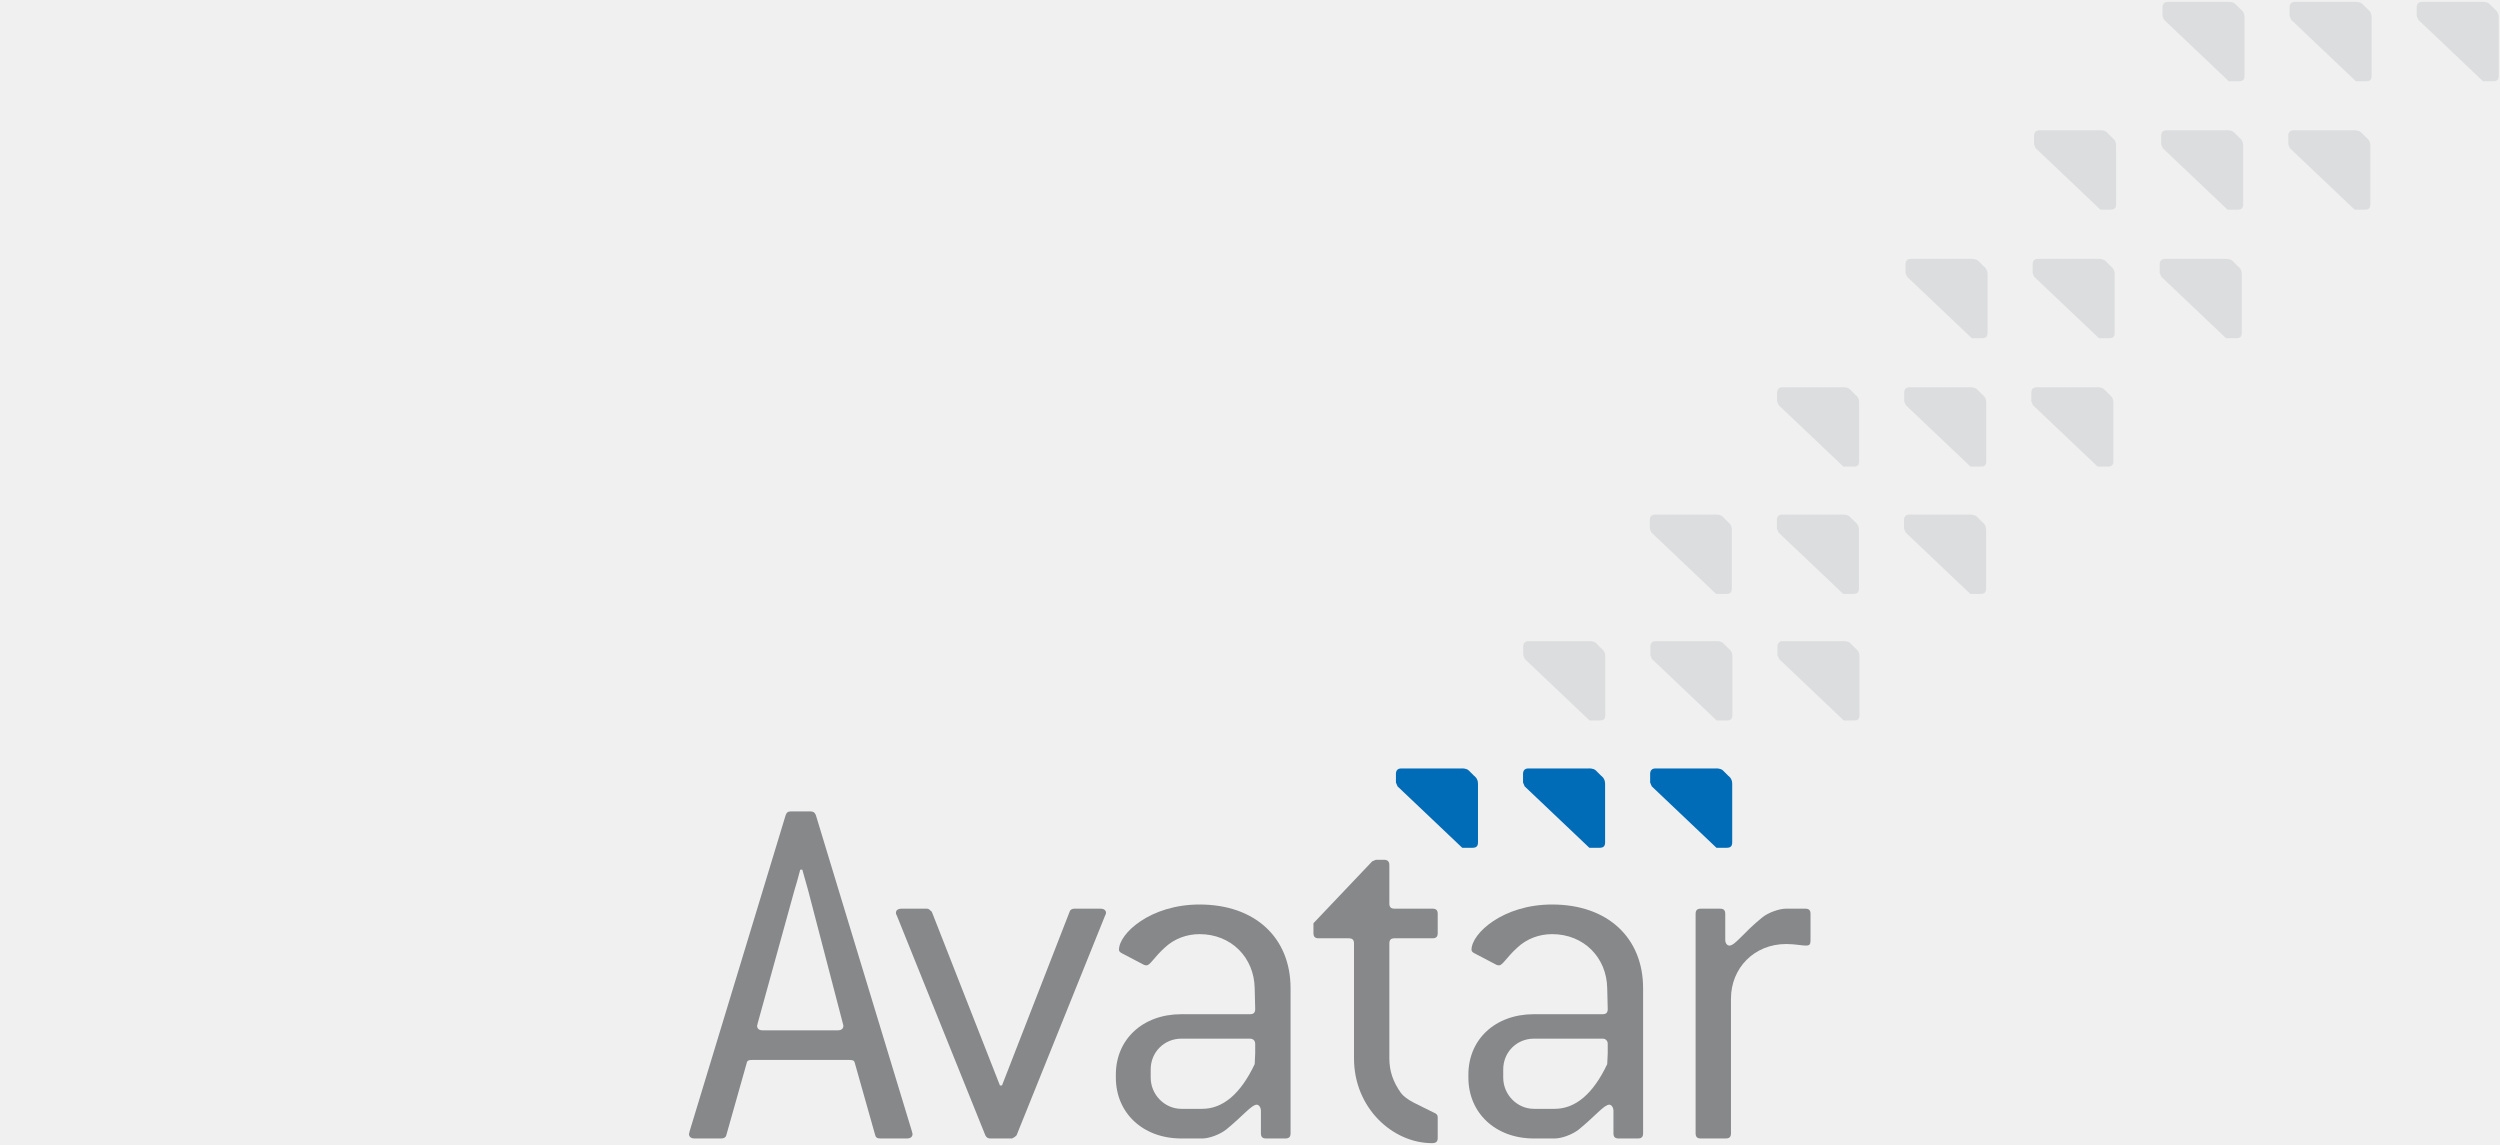
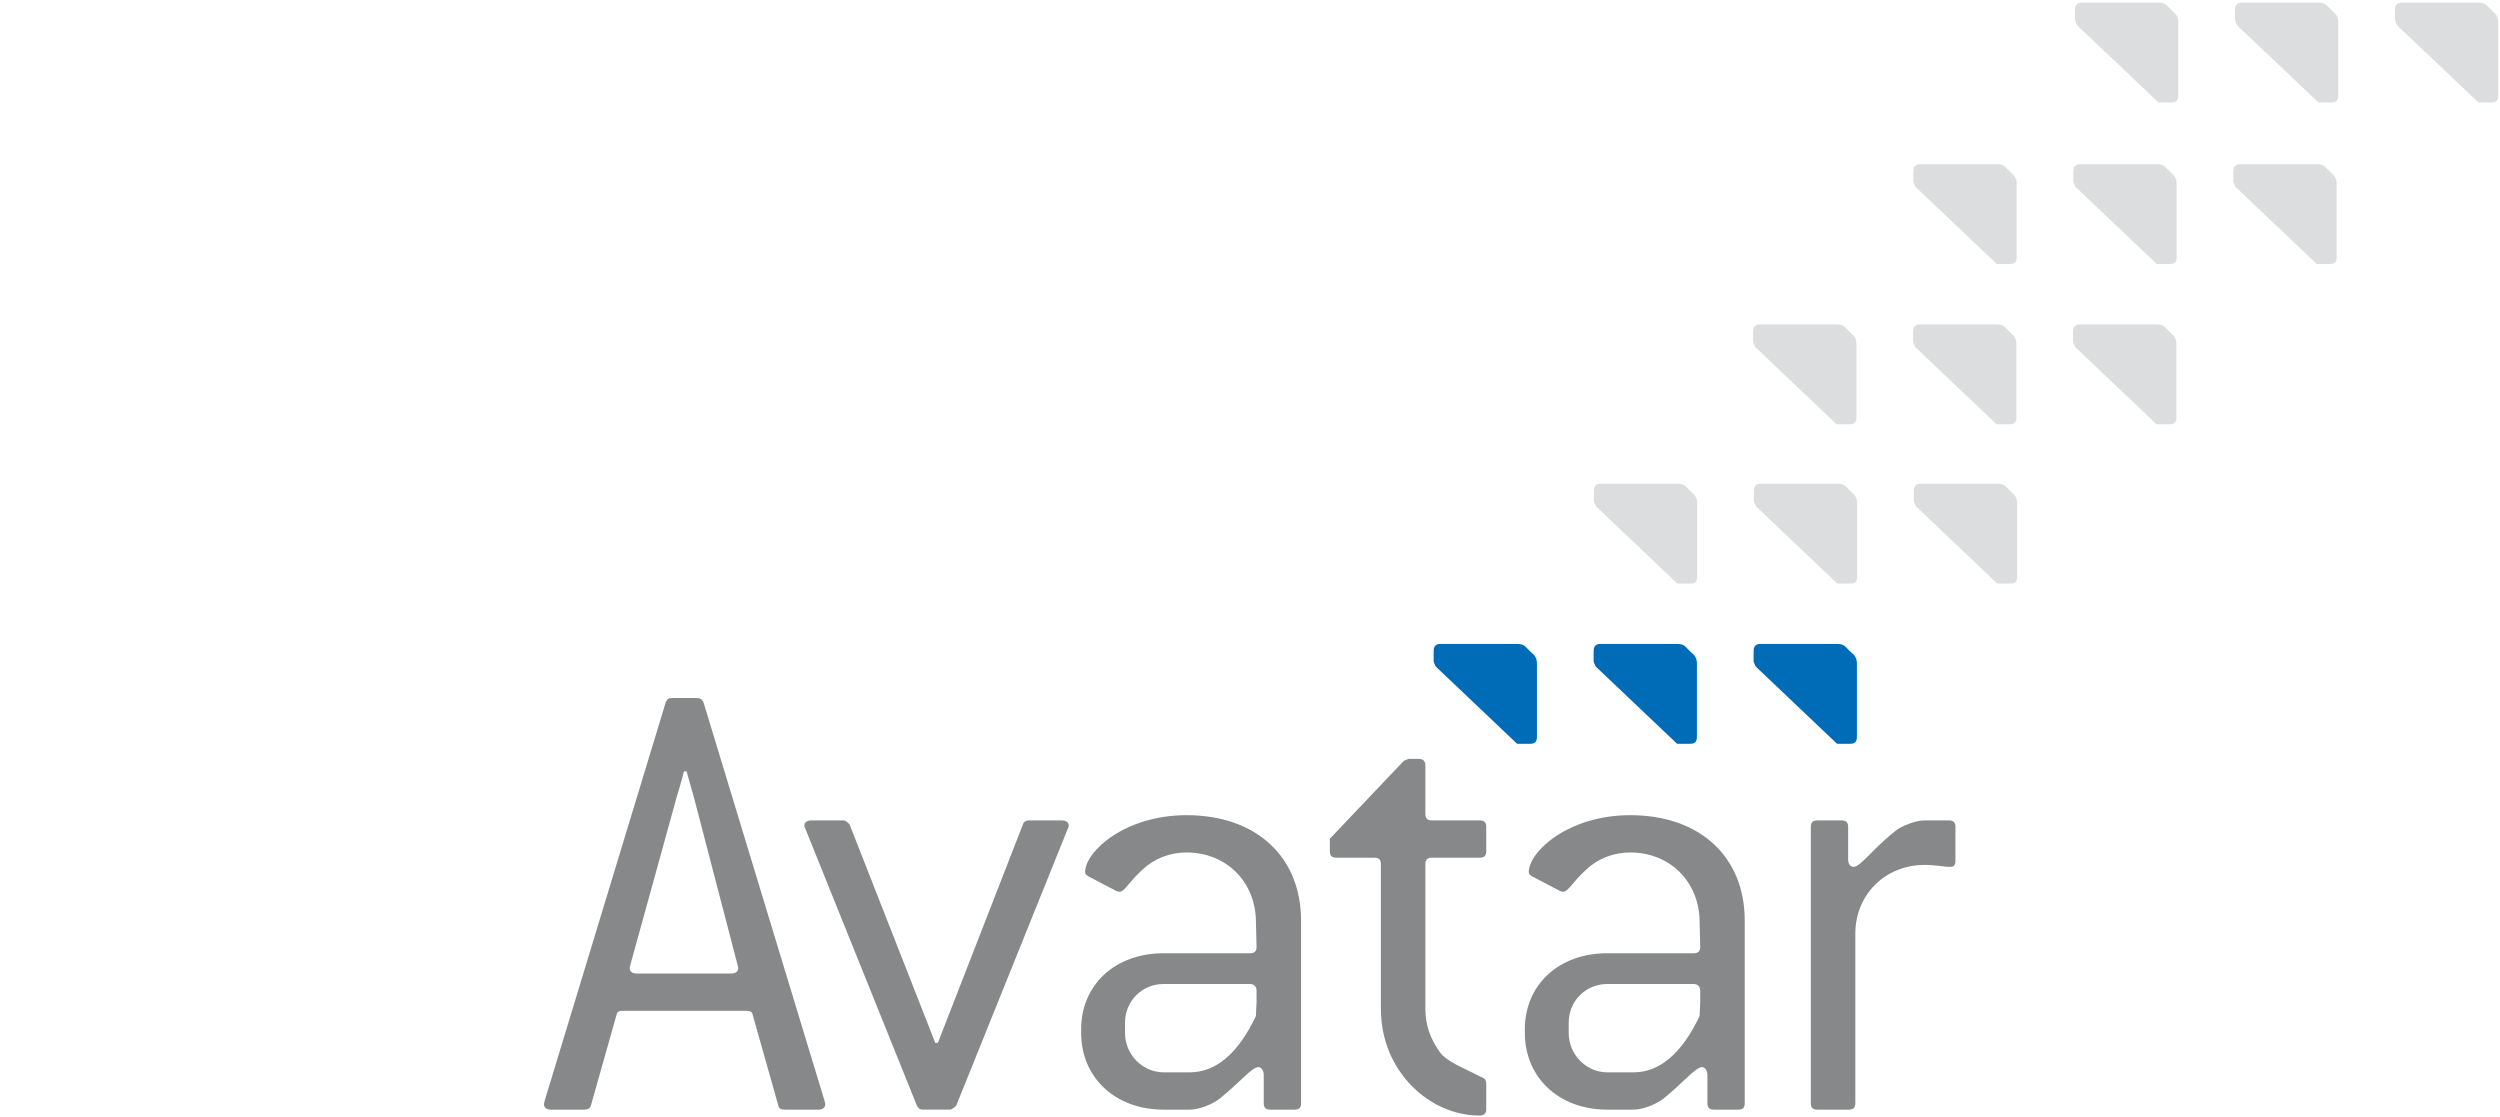
- <svg xmlns="http://www.w3.org/2000/svg" width="662px" height="303px" viewBox="0 0 662 303" version="1.1">
+ <svg xmlns="http://www.w3.org/2000/svg" width="526px" height="235px" viewBox="0 0 526 235" version="1.1" style="background: #FFFFFF;">
  <defs />
  <g id="Page-1" stroke="none" stroke-width="1" fill="none" fill-rule="evenodd">
-     <g id="avatar-logo-plus" fill-rule="nonzero">
-       <g id="Group" transform="translate(369, 203)" fill="#006CB7">
-         <path d="M21.351,2.447 L19.938,1.033 C19.321,0.414 18.123,0.481 18.123,0.481 L2.08,0.481 C1.072,0.481 0.642,1.059 0.642,1.92 L0.642,4.226 L1.072,5.232 L18.199,21.492 L20.931,21.492 C21.939,21.492 22.371,21.063 22.371,20.055 L22.371,4.515 C22.371,3.063 21.351,2.447 21.351,2.447" id="Shape" />
-         <path d="M55.01,2.447 L53.594,1.033 C52.979,0.414 51.782,0.481 51.782,0.481 L35.739,0.481 C34.731,0.481 34.301,1.059 34.301,1.92 L34.301,4.226 L34.731,5.232 L51.858,21.492 L54.59,21.492 C55.598,21.492 56.028,21.063 56.028,20.055 L56.028,4.515 C56.027,3.063 55.01,2.447 55.01,2.447" id="Shape" />
-         <path d="M88.667,2.447 L87.255,1.033 C86.634,0.414 85.44,0.481 85.44,0.481 L69.397,0.481 C68.392,0.481 67.958,1.059 67.958,1.92 L67.958,4.226 L68.393,5.232 L85.517,21.492 L88.252,21.492 C89.258,21.492 89.69,21.063 89.69,20.055 L89.69,4.515 C89.688,3.063 88.667,2.447 88.667,2.447" id="Shape" />
+     <g id="Tablet">
+       <g id="Group-3">
+         <rect id="Rectangle" fill="#FFFFFF" x="0" y="0" width="526" height="235" />
+         <g id="Group-2" transform="translate(114, 0)" fill-rule="nonzero">
+           <g id="Group" transform="translate(187, 135)" fill="#006CB7">
+             <path d="M21.351,2.447 L19.938,1.033 C19.321,0.414 18.123,0.481 18.123,0.481 L2.08,0.481 C1.072,0.481 0.642,1.059 0.642,1.92 L0.642,4.226 L1.072,5.232 L18.199,21.492 L20.931,21.492 C21.939,21.492 22.371,21.063 22.371,20.055 L22.371,4.515 C22.371,3.063 21.351,2.447 21.351,2.447" id="Shape" />
+             <path d="M55.01,2.447 L53.594,1.033 C52.979,0.414 51.782,0.481 51.782,0.481 L35.739,0.481 C34.731,0.481 34.301,1.059 34.301,1.92 L34.301,4.226 L34.731,5.232 L51.858,21.492 L54.59,21.492 C55.598,21.492 56.028,21.063 56.028,20.055 L56.028,4.515 C56.027,3.063 55.01,2.447 55.01,2.447" id="Shape" />
+             <path d="M88.667,2.447 L87.255,1.033 C86.634,0.414 85.44,0.481 85.44,0.481 L69.397,0.481 C68.392,0.481 67.958,1.059 67.958,1.92 L67.958,4.226 L68.393,5.232 L85.517,21.492 L88.252,21.492 C89.258,21.492 89.69,21.063 89.69,20.055 L89.69,4.515 C89.688,3.063 88.667,2.447 88.667,2.447" id="Shape" />
+           </g>
+           <g id="Group" transform="translate(221, 101)" fill="#DCDDDE">
+             <path d="M21.063,2.734 L19.65,1.32 C19.033,0.701 17.835,0.768 17.835,0.768 L1.792,0.768 C0.784,0.768 0.354,1.346 0.354,2.207 L0.354,4.513 L0.784,5.519 L17.911,21.779 L20.643,21.779 C21.651,21.779 22.083,21.35 22.083,20.342 L22.083,4.802 C22.084,3.351 21.063,2.734 21.063,2.734" id="Shape" />
+             <path d="M54.723,2.734 L53.307,1.32 C52.692,0.701 51.495,0.768 51.495,0.768 L35.452,0.768 C34.444,0.768 34.014,1.346 34.014,2.207 L34.014,4.513 L34.444,5.519 L51.571,21.779 L54.303,21.779 C55.311,21.779 55.741,21.35 55.741,20.342 L55.741,4.802 C55.74,3.351 54.723,2.734 54.723,2.734" id="Shape" />
+             <path d="M88.38,2.734 L86.968,1.32 C86.347,0.701 85.153,0.768 85.153,0.768 L69.11,0.768 C68.105,0.768 67.671,1.346 67.671,2.207 L67.671,4.513 L68.106,5.519 L85.23,21.779 L87.965,21.779 C88.971,21.779 89.403,21.35 89.403,20.342 L89.403,4.802 C89.401,3.351 88.38,2.734 88.38,2.734" id="Shape" />
+           </g>
+           <g id="Group" transform="translate(254, 68)" fill="#DCDDDE">
+             <path d="M21.572,2.225 L20.159,0.811 C19.542,0.192 18.344,0.259 18.344,0.259 L2.301,0.259 C1.293,0.259 0.863,0.837 0.863,1.698 L0.863,4.004 L1.293,5.01 L18.42,21.27 L21.152,21.27 C22.16,21.27 22.592,20.841 22.592,19.833 L22.592,4.293 C22.593,2.842 21.572,2.225 21.572,2.225" id="Shape" />
+             <path d="M55.231,2.225 L53.815,0.811 C53.2,0.192 52.003,0.259 52.003,0.259 L35.96,0.259 C34.952,0.259 34.522,0.837 34.522,1.698 L34.522,4.004 L34.952,5.01 L52.079,21.27 L54.811,21.27 C55.819,21.27 56.249,20.841 56.249,19.833 L56.249,4.293 C56.249,2.842 55.231,2.225 55.231,2.225" id="Shape" />
+             <path d="M88.889,2.225 L87.477,0.811 C86.856,0.192 85.662,0.259 85.662,0.259 L69.619,0.259 C68.614,0.259 68.18,0.837 68.18,1.698 L68.18,4.004 L68.615,5.01 L85.739,21.27 L88.474,21.27 C89.48,21.27 89.912,20.841 89.912,19.833 L89.912,4.293 C89.91,2.842 88.889,2.225 88.889,2.225" id="Shape" />
+           </g>
+           <g id="Group" transform="translate(288, 34)" fill="#DCDDDE">
+             <path d="M21.285,2.513 L19.872,1.099 C19.255,0.48 18.057,0.547 18.057,0.547 L2.014,0.547 C1.006,0.547 0.576,1.125 0.576,1.986 L0.576,4.292 L1.006,5.298 L18.133,21.558 L20.865,21.558 C21.873,21.558 22.305,21.129 22.305,20.121 L22.305,4.581 C22.306,3.129 21.285,2.513 21.285,2.513" id="Shape" />
+             <path d="M54.944,2.513 L53.528,1.099 C52.913,0.48 51.716,0.547 51.716,0.547 L35.673,0.547 C34.665,0.547 34.235,1.125 34.235,1.986 L34.235,4.292 L34.665,5.298 L51.792,21.558 L54.524,21.558 C55.532,21.558 55.962,21.129 55.962,20.121 L55.962,4.581 C55.962,3.129 54.944,2.513 54.944,2.513" id="Shape" />
+             <path d="M88.602,2.513 L87.19,1.099 C86.569,0.48 85.375,0.547 85.375,0.547 L69.332,0.547 C68.327,0.547 67.893,1.125 67.893,1.986 L67.893,4.292 L68.328,5.298 L85.452,21.558 L88.187,21.558 C89.193,21.558 89.625,21.129 89.625,20.121 L89.625,4.581 C89.623,3.129 88.602,2.513 88.602,2.513" id="Shape" />
+           </g>
+           <g id="Group" transform="translate(322, 0)" fill="#DCDDDE">
+             <path d="M21.285,2.513 L19.872,1.099 C19.255,0.48 18.057,0.547 18.057,0.547 L2.014,0.547 C1.006,0.547 0.576,1.125 0.576,1.986 L0.576,4.292 L1.006,5.298 L18.133,21.558 L20.865,21.558 C21.873,21.558 22.305,21.129 22.305,20.121 L22.305,4.581 C22.306,3.129 21.285,2.513 21.285,2.513" id="Shape" />
+             <path d="M54.944,2.513 L53.528,1.099 C52.913,0.48 51.716,0.547 51.716,0.547 L35.673,0.547 C34.665,0.547 34.235,1.125 34.235,1.986 L34.235,4.292 L34.665,5.298 L51.792,21.558 L54.524,21.558 C55.532,21.558 55.962,21.129 55.962,20.121 L55.962,4.581 C55.962,3.129 54.944,2.513 54.944,2.513" id="Shape" />
+             <path d="M88.602,2.513 L87.19,1.099 C86.569,0.48 85.375,0.547 85.375,0.547 L69.332,0.547 C68.327,0.547 67.893,1.125 67.893,1.986 L67.893,4.292 L68.328,5.298 L85.452,21.558 L88.187,21.558 C89.193,21.558 89.625,21.129 89.625,20.121 L89.625,4.581 C89.623,3.129 88.602,2.513 88.602,2.513" id="Shape" />
+           </g>
+           <path d="M59.644,232.227 C59.644,233.055 59.093,233.469 58.127,233.469 L51.107,233.469 C50.28,233.469 49.866,233.192 49.729,232.502 L44.362,213.505 C44.22,212.817 43.809,212.678 42.985,212.678 L17.1,212.678 C16.271,212.678 15.86,212.817 15.724,213.505 L10.353,232.502 C10.217,233.191 9.665,233.469 8.975,233.469 L1.954,233.469 C0.99,233.469 0.44,233.055 0.44,232.227 C0.44,232.092 0.577,231.952 0.577,231.678 L26.049,147.831 C26.324,147.142 26.599,146.866 27.427,146.866 L32.657,146.866 C33.343,146.866 33.762,147.142 34.034,147.831 L59.505,231.678 C59.505,231.951 59.644,232.092 59.644,232.227 L59.644,232.227 Z M31.969,167.657 C31.83,167.106 31.281,165.316 30.456,162.29 L29.903,162.29 C29.352,164.491 28.803,166.28 28.389,167.657 L18.614,203.042 C18.614,203.314 18.476,203.456 18.476,203.591 C18.476,204.419 19.026,204.832 19.989,204.832 L39.816,204.832 C40.779,204.832 41.33,204.419 41.33,203.591 C41.33,203.456 41.193,203.179 41.193,203.042 L31.969,167.657 Z" id="Shape" fill="#86888A" />
+           <path d="M87.182,232.641 C86.771,233.053 86.358,233.329 85.944,233.467 L80.163,233.467 C79.613,233.467 79.199,233.194 78.922,232.641 L55.518,174.54 C55.379,174.265 55.244,173.991 55.244,173.716 C55.244,173.028 55.793,172.616 56.757,172.616 L63.502,172.616 C63.913,172.616 64.333,173.028 64.743,173.439 L82.78,219.424 L83.329,219.424 L101.229,173.439 C101.364,172.889 101.917,172.616 102.467,172.616 L109.35,172.616 C110.315,172.616 110.868,173.028 110.868,173.716 C110.868,173.991 110.728,174.265 110.59,174.54 L87.182,232.641 Z" id="Shape" fill="#86888A" />
+           <path d="M158.364,233.469 L153.268,233.469 C152.307,233.469 151.891,233.055 151.891,232.092 L151.891,226.17 C151.891,225.207 151.34,224.518 150.793,224.518 C149.413,224.518 147.072,227.547 142.668,231.127 C140.877,232.502 138.122,233.469 136.337,233.469 L130.828,233.469 C120.5,233.469 113.477,226.582 113.477,217.362 L113.477,216.532 C113.477,207.31 120.499,200.562 130.828,200.562 L149,200.562 C149.963,200.562 150.377,200.15 150.377,199.189 L150.24,193.681 C150.102,185.556 144.046,179.359 135.645,179.359 C132.205,179.359 128.9,180.599 126.42,182.941 C123.528,185.556 122.563,187.621 121.605,187.621 C121.463,187.621 121.188,187.621 120.914,187.484 L115.133,184.455 C114.58,184.18 114.305,183.902 114.305,183.49 C114.305,179.222 122.564,171.513 135.646,171.513 C150.377,171.513 159.741,180.324 159.741,193.681 L159.741,232.093 C159.741,233.055 159.327,233.469 158.364,233.469 L158.364,233.469 Z M150.378,208.41 C150.378,207.585 149.828,207.034 149.001,207.034 L130.829,207.034 C126.285,207.034 122.706,210.612 122.706,215.157 L122.706,217.362 C122.706,221.905 126.422,225.62 130.829,225.62 L136.338,225.62 C141.842,225.62 146.524,221.63 150.241,213.781 L150.378,210.888 L150.378,208.41 Z" id="Shape" fill="#86888A" />
+           <path d="M197.191,234.706 C186.866,234.706 176.539,225.48 176.539,212.264 L176.539,181.838 C176.539,180.873 176.128,180.461 175.161,180.461 L167.178,180.461 C166.212,180.461 165.801,180.048 165.801,179.084 L165.801,176.469 L181.359,160.084 L182.323,159.672 L184.527,159.672 C185.353,159.672 185.9,160.084 185.9,161.047 L185.9,171.236 C185.9,172.199 186.314,172.615 187.277,172.615 L197.33,172.615 C198.291,172.615 198.708,173.027 198.708,173.991 L198.708,179.084 C198.708,180.048 198.291,180.461 197.33,180.461 L187.277,180.461 C186.314,180.461 185.9,180.873 185.9,181.838 L185.9,212.264 C185.9,215.568 186.867,218.459 188.927,221.353 C190.443,223.415 193.611,224.519 197.605,226.583 C198.291,226.856 198.708,227.134 198.708,227.958 L198.708,233.329 C198.707,234.294 198.29,234.706 197.191,234.706" id="Shape" fill="#86888A" />
+           <path d="M251.715,233.469 L246.619,233.469 C245.657,233.469 245.241,233.055 245.241,232.092 L245.241,226.17 C245.241,225.207 244.688,224.518 244.145,224.518 C242.763,224.518 240.42,227.547 236.019,231.127 C234.231,232.502 231.475,233.469 229.685,233.469 L224.178,233.469 C213.851,233.469 206.83,226.582 206.83,217.362 L206.83,216.532 C206.83,207.31 213.851,200.562 224.178,200.562 L242.353,200.562 C243.317,200.562 243.727,200.15 243.727,199.189 L243.592,193.681 C243.452,185.556 237.393,179.359 228.999,179.359 C225.553,179.359 222.248,180.599 219.771,182.941 C216.879,185.556 215.917,187.621 214.953,187.621 C214.814,187.621 214.539,187.621 214.262,187.484 L208.481,184.455 C207.93,184.18 207.654,183.902 207.654,183.49 C207.654,179.222 215.918,171.513 229,171.513 C243.728,171.513 253.092,180.324 253.092,193.681 L253.092,232.093 C253.092,233.055 252.681,233.469 251.715,233.469 L251.715,233.469 Z M243.728,208.41 C243.728,207.585 243.175,207.034 242.354,207.034 L224.179,207.034 C219.636,207.034 216.056,210.612 216.056,215.157 L216.056,217.362 C216.056,221.905 219.773,225.62 224.179,225.62 L229.686,225.62 C235.19,225.62 239.874,221.63 243.593,213.781 L243.728,210.888 L243.728,208.41 L243.728,208.41 Z" id="Shape" fill="#86888A" />
+           <path d="M296.189,182.389 C295.085,182.389 293.297,181.977 290.958,181.977 C282.558,181.977 276.362,188.309 276.362,196.432 L276.362,232.088 C276.362,233.053 275.949,233.469 274.985,233.469 L268.375,233.469 C267.415,233.469 266.997,233.053 266.997,232.088 L266.997,173.991 C266.997,173.028 267.415,172.616 268.375,172.616 L273.472,172.616 C274.435,172.616 274.849,173.028 274.849,173.991 L274.849,180.874 C274.849,181.837 275.398,182.39 275.95,182.39 C277.463,182.39 279.668,178.949 284.624,174.952 C286.139,173.714 289.031,172.616 290.959,172.616 L296.054,172.616 C297.013,172.616 297.426,173.028 297.426,173.991 L297.426,181.012 C297.425,182.113 297.149,182.389 296.189,182.389" id="Shape" fill="#86888A" />
+         </g>
      </g>
-       <g id="Group" transform="translate(403, 169)" fill="#DCDDDE">
-         <path d="M21.063,2.734 L19.65,1.32 C19.033,0.701 17.835,0.768 17.835,0.768 L1.792,0.768 C0.784,0.768 0.354,1.346 0.354,2.207 L0.354,4.513 L0.784,5.519 L17.911,21.779 L20.643,21.779 C21.651,21.779 22.083,21.35 22.083,20.342 L22.083,4.802 C22.084,3.351 21.063,2.734 21.063,2.734" id="Shape" />
-         <path d="M54.723,2.734 L53.307,1.32 C52.692,0.701 51.495,0.768 51.495,0.768 L35.452,0.768 C34.444,0.768 34.014,1.346 34.014,2.207 L34.014,4.513 L34.444,5.519 L51.571,21.779 L54.303,21.779 C55.311,21.779 55.741,21.35 55.741,20.342 L55.741,4.802 C55.74,3.351 54.723,2.734 54.723,2.734" id="Shape" />
-         <path d="M88.38,2.734 L86.968,1.32 C86.347,0.701 85.153,0.768 85.153,0.768 L69.11,0.768 C68.105,0.768 67.671,1.346 67.671,2.207 L67.671,4.513 L68.106,5.519 L85.23,21.779 L87.965,21.779 C88.971,21.779 89.403,21.35 89.403,20.342 L89.403,4.802 C89.401,3.351 88.38,2.734 88.38,2.734" id="Shape" />
-       </g>
-       <g id="Group" transform="translate(436, 136)" fill="#DCDDDE">
-         <path d="M21.572,2.225 L20.159,0.811 C19.542,0.192 18.344,0.259 18.344,0.259 L2.301,0.259 C1.293,0.259 0.863,0.837 0.863,1.698 L0.863,4.004 L1.293,5.01 L18.42,21.27 L21.152,21.27 C22.16,21.27 22.592,20.841 22.592,19.833 L22.592,4.293 C22.593,2.842 21.572,2.225 21.572,2.225" id="Shape" />
-         <path d="M55.231,2.225 L53.815,0.811 C53.2,0.192 52.003,0.259 52.003,0.259 L35.96,0.259 C34.952,0.259 34.522,0.837 34.522,1.698 L34.522,4.004 L34.952,5.01 L52.079,21.27 L54.811,21.27 C55.819,21.27 56.249,20.841 56.249,19.833 L56.249,4.293 C56.249,2.842 55.231,2.225 55.231,2.225" id="Shape" />
-         <path d="M88.889,2.225 L87.477,0.811 C86.856,0.192 85.662,0.259 85.662,0.259 L69.619,0.259 C68.614,0.259 68.18,0.837 68.18,1.698 L68.18,4.004 L68.615,5.01 L85.739,21.27 L88.474,21.27 C89.48,21.27 89.912,20.841 89.912,19.833 L89.912,4.293 C89.91,2.842 88.889,2.225 88.889,2.225" id="Shape" />
-       </g>
-       <g id="Group" transform="translate(470, 102)" fill="#DCDDDE">
-         <path d="M21.285,2.513 L19.872,1.099 C19.255,0.48 18.057,0.547 18.057,0.547 L2.014,0.547 C1.006,0.547 0.576,1.125 0.576,1.986 L0.576,4.292 L1.006,5.298 L18.133,21.558 L20.865,21.558 C21.873,21.558 22.305,21.129 22.305,20.121 L22.305,4.581 C22.306,3.129 21.285,2.513 21.285,2.513" id="Shape" />
-         <path d="M54.944,2.513 L53.528,1.099 C52.913,0.48 51.716,0.547 51.716,0.547 L35.673,0.547 C34.665,0.547 34.235,1.125 34.235,1.986 L34.235,4.292 L34.665,5.298 L51.792,21.558 L54.524,21.558 C55.532,21.558 55.962,21.129 55.962,20.121 L55.962,4.581 C55.962,3.129 54.944,2.513 54.944,2.513" id="Shape" />
-         <path d="M88.602,2.513 L87.19,1.099 C86.569,0.48 85.375,0.547 85.375,0.547 L69.332,0.547 C68.327,0.547 67.893,1.125 67.893,1.986 L67.893,4.292 L68.328,5.298 L85.452,21.558 L88.187,21.558 C89.193,21.558 89.625,21.129 89.625,20.121 L89.625,4.581 C89.623,3.129 88.602,2.513 88.602,2.513" id="Shape" />
-       </g>
-       <g id="Group" transform="translate(504, 68)" fill="#DCDDDE">
-         <path d="M21.285,2.513 L19.872,1.099 C19.255,0.48 18.057,0.547 18.057,0.547 L2.014,0.547 C1.006,0.547 0.576,1.125 0.576,1.986 L0.576,4.292 L1.006,5.298 L18.133,21.558 L20.865,21.558 C21.873,21.558 22.305,21.129 22.305,20.121 L22.305,4.581 C22.306,3.129 21.285,2.513 21.285,2.513" id="Shape" />
-         <path d="M54.944,2.513 L53.528,1.099 C52.913,0.48 51.716,0.547 51.716,0.547 L35.673,0.547 C34.665,0.547 34.235,1.125 34.235,1.986 L34.235,4.292 L34.665,5.298 L51.792,21.558 L54.524,21.558 C55.532,21.558 55.962,21.129 55.962,20.121 L55.962,4.581 C55.962,3.129 54.944,2.513 54.944,2.513" id="Shape" />
-         <path d="M88.602,2.513 L87.19,1.099 C86.569,0.48 85.375,0.547 85.375,0.547 L69.332,0.547 C68.327,0.547 67.893,1.125 67.893,1.986 L67.893,4.292 L68.328,5.298 L85.452,21.558 L88.187,21.558 C89.193,21.558 89.625,21.129 89.625,20.121 L89.625,4.581 C89.623,3.129 88.602,2.513 88.602,2.513" id="Shape" />
-       </g>
-       <g id="Group" transform="translate(538, 34)" fill="#DCDDDE">
-         <path d="M21.331,2.467 L19.918,1.053 C19.301,0.434 18.103,0.501 18.103,0.501 L2.06,0.501 C1.052,0.501 0.622,1.079 0.622,1.94 L0.622,4.246 L1.052,5.252 L18.179,21.512 L20.911,21.512 C21.919,21.512 22.351,21.083 22.351,20.075 L22.351,4.535 C22.352,3.083 21.331,2.467 21.331,2.467" id="Shape" />
-         <path d="M54.99,2.467 L53.574,1.053 C52.959,0.434 51.762,0.501 51.762,0.501 L35.719,0.501 C34.711,0.501 34.281,1.079 34.281,1.94 L34.281,4.246 L34.711,5.252 L51.838,21.512 L54.57,21.512 C55.578,21.512 56.008,21.083 56.008,20.075 L56.008,4.535 C56.008,3.083 54.99,2.467 54.99,2.467" id="Shape" />
-         <path d="M88.647,2.467 L87.235,1.053 C86.614,0.434 85.42,0.501 85.42,0.501 L69.377,0.501 C68.372,0.501 67.938,1.079 67.938,1.94 L67.938,4.246 L68.373,5.252 L85.497,21.512 L88.232,21.512 C89.238,21.512 89.67,21.083 89.67,20.075 L89.67,4.535 C89.669,3.083 88.647,2.467 88.647,2.467" id="Shape" />
-       </g>
-       <g id="Group" transform="translate(572, 0)" fill="#DCDDDE">
-         <path d="M21.331,2.467 L19.918,1.053 C19.301,0.434 18.103,0.501 18.103,0.501 L2.06,0.501 C1.052,0.501 0.622,1.079 0.622,1.94 L0.622,4.246 L1.052,5.252 L18.179,21.512 L20.911,21.512 C21.919,21.512 22.351,21.083 22.351,20.075 L22.351,4.535 C22.352,3.083 21.331,2.467 21.331,2.467" id="Shape" />
-         <path d="M54.99,2.467 L53.574,1.053 C52.959,0.434 51.762,0.501 51.762,0.501 L35.719,0.501 C34.711,0.501 34.281,1.079 34.281,1.94 L34.281,4.246 L34.711,5.252 L51.838,21.512 L54.57,21.512 C55.578,21.512 56.008,21.083 56.008,20.075 L56.008,4.535 C56.008,3.083 54.99,2.467 54.99,2.467" id="Shape" />
-         <path d="M88.647,2.467 L87.235,1.053 C86.614,0.434 85.42,0.501 85.42,0.501 L69.377,0.501 C68.372,0.501 67.938,1.079 67.938,1.94 L67.938,4.246 L68.373,5.252 L85.497,21.512 L88.232,21.512 C89.238,21.512 89.67,21.083 89.67,20.075 L89.67,4.535 C89.669,3.083 88.647,2.467 88.647,2.467" id="Shape" />
-       </g>
-       <path d="M241.644,300.227 C241.644,301.055 241.093,301.469 240.127,301.469 L233.107,301.469 C232.28,301.469 231.866,301.192 231.729,300.502 L226.362,281.505 C226.22,280.817 225.809,280.678 224.985,280.678 L199.1,280.678 C198.271,280.678 197.86,280.817 197.724,281.505 L192.353,300.502 C192.217,301.191 191.665,301.469 190.975,301.469 L183.954,301.469 C182.99,301.469 182.44,301.055 182.44,300.227 C182.44,300.092 182.577,299.952 182.577,299.678 L208.049,215.831 C208.324,215.142 208.599,214.866 209.427,214.866 L214.657,214.866 C215.343,214.866 215.762,215.142 216.034,215.831 L241.505,299.678 C241.505,299.951 241.644,300.092 241.644,300.227 L241.644,300.227 Z M213.969,235.657 C213.83,235.106 213.281,233.316 212.456,230.29 L211.903,230.29 C211.352,232.491 210.803,234.28 210.389,235.657 L200.614,271.042 C200.614,271.314 200.476,271.456 200.476,271.591 C200.476,272.419 201.026,272.832 201.989,272.832 L221.816,272.832 C222.779,272.832 223.33,272.419 223.33,271.591 C223.33,271.456 223.193,271.179 223.193,271.042 L213.969,235.657 Z" id="Shape" fill="#86888A" />
-       <path d="M269.182,300.641 C268.771,301.053 268.358,301.329 267.944,301.467 L262.163,301.467 C261.613,301.467 261.199,301.194 260.922,300.641 L237.518,242.54 C237.379,242.265 237.244,241.991 237.244,241.716 C237.244,241.028 237.793,240.616 238.757,240.616 L245.502,240.616 C245.913,240.616 246.333,241.028 246.743,241.439 L264.78,287.424 L265.329,287.424 L283.229,241.439 C283.364,240.889 283.917,240.616 284.467,240.616 L291.35,240.616 C292.315,240.616 292.868,241.028 292.868,241.716 C292.868,241.991 292.728,242.265 292.59,242.54 L269.182,300.641 Z" id="Shape" fill="#86888A" />
-       <path d="M340.364,301.469 L335.268,301.469 C334.307,301.469 333.891,301.055 333.891,300.092 L333.891,294.17 C333.891,293.207 333.34,292.518 332.793,292.518 C331.413,292.518 329.072,295.547 324.668,299.127 C322.877,300.502 320.122,301.469 318.337,301.469 L312.828,301.469 C302.5,301.469 295.477,294.582 295.477,285.362 L295.477,284.532 C295.477,275.31 302.499,268.562 312.828,268.562 L331,268.562 C331.963,268.562 332.377,268.15 332.377,267.189 L332.24,261.681 C332.102,253.556 326.046,247.359 317.645,247.359 C314.205,247.359 310.9,248.599 308.42,250.941 C305.528,253.556 304.563,255.621 303.605,255.621 C303.463,255.621 303.188,255.621 302.914,255.484 L297.133,252.455 C296.58,252.18 296.305,251.902 296.305,251.49 C296.305,247.222 304.564,239.513 317.646,239.513 C332.377,239.513 341.741,248.324 341.741,261.681 L341.741,300.093 C341.741,301.055 341.327,301.469 340.364,301.469 L340.364,301.469 Z M332.378,276.41 C332.378,275.585 331.828,275.034 331.001,275.034 L312.829,275.034 C308.285,275.034 304.706,278.612 304.706,283.157 L304.706,285.362 C304.706,289.905 308.422,293.62 312.829,293.62 L318.338,293.62 C323.842,293.62 328.524,289.63 332.241,281.781 L332.378,278.888 L332.378,276.41 Z" id="Shape" fill="#86888A" />
-       <path d="M379.191,302.706 C368.866,302.706 358.539,293.48 358.539,280.264 L358.539,249.838 C358.539,248.873 358.128,248.461 357.161,248.461 L349.178,248.461 C348.212,248.461 347.801,248.048 347.801,247.084 L347.801,244.469 L363.359,228.084 L364.323,227.672 L366.527,227.672 C367.353,227.672 367.9,228.084 367.9,229.047 L367.9,239.236 C367.9,240.199 368.314,240.615 369.277,240.615 L379.33,240.615 C380.291,240.615 380.708,241.027 380.708,241.991 L380.708,247.084 C380.708,248.048 380.291,248.461 379.33,248.461 L369.277,248.461 C368.314,248.461 367.9,248.873 367.9,249.838 L367.9,280.264 C367.9,283.568 368.867,286.459 370.927,289.353 C372.443,291.415 375.611,292.519 379.605,294.583 C380.291,294.856 380.708,295.134 380.708,295.958 L380.708,301.329 C380.707,302.294 380.29,302.706 379.191,302.706" id="Shape" fill="#86888A" />
-       <path d="M433.715,301.469 L428.619,301.469 C427.657,301.469 427.241,301.055 427.241,300.092 L427.241,294.17 C427.241,293.207 426.688,292.518 426.145,292.518 C424.763,292.518 422.42,295.547 418.019,299.127 C416.231,300.502 413.475,301.469 411.685,301.469 L406.178,301.469 C395.851,301.469 388.83,294.582 388.83,285.362 L388.83,284.532 C388.83,275.31 395.851,268.562 406.178,268.562 L424.353,268.562 C425.317,268.562 425.727,268.15 425.727,267.189 L425.592,261.681 C425.452,253.556 419.393,247.359 410.999,247.359 C407.553,247.359 404.248,248.599 401.771,250.941 C398.879,253.556 397.917,255.621 396.953,255.621 C396.814,255.621 396.539,255.621 396.262,255.484 L390.481,252.455 C389.93,252.18 389.654,251.902 389.654,251.49 C389.654,247.222 397.918,239.513 411,239.513 C425.728,239.513 435.092,248.324 435.092,261.681 L435.092,300.093 C435.092,301.055 434.681,301.469 433.715,301.469 L433.715,301.469 Z M425.728,276.41 C425.728,275.585 425.175,275.034 424.354,275.034 L406.179,275.034 C401.636,275.034 398.056,278.612 398.056,283.157 L398.056,285.362 C398.056,289.905 401.773,293.62 406.179,293.62 L411.686,293.62 C417.19,293.62 421.874,289.63 425.593,281.781 L425.728,278.888 L425.728,276.41 L425.728,276.41 Z" id="Shape" fill="#86888A" />
-       <path d="M478.189,250.389 C477.085,250.389 475.297,249.977 472.958,249.977 C464.558,249.977 458.362,256.309 458.362,264.432 L458.362,300.088 C458.362,301.053 457.949,301.469 456.985,301.469 L450.375,301.469 C449.415,301.469 448.997,301.053 448.997,300.088 L448.997,241.991 C448.997,241.028 449.415,240.616 450.375,240.616 L455.472,240.616 C456.435,240.616 456.849,241.028 456.849,241.991 L456.849,248.874 C456.849,249.837 457.398,250.39 457.95,250.39 C459.463,250.39 461.668,246.949 466.624,242.952 C468.139,241.714 471.031,240.616 472.959,240.616 L478.054,240.616 C479.013,240.616 479.426,241.028 479.426,241.991 L479.426,249.012 C479.425,250.113 479.149,250.389 478.189,250.389" id="Shape" fill="#86888A" />
    </g>
  </g>
</svg>
